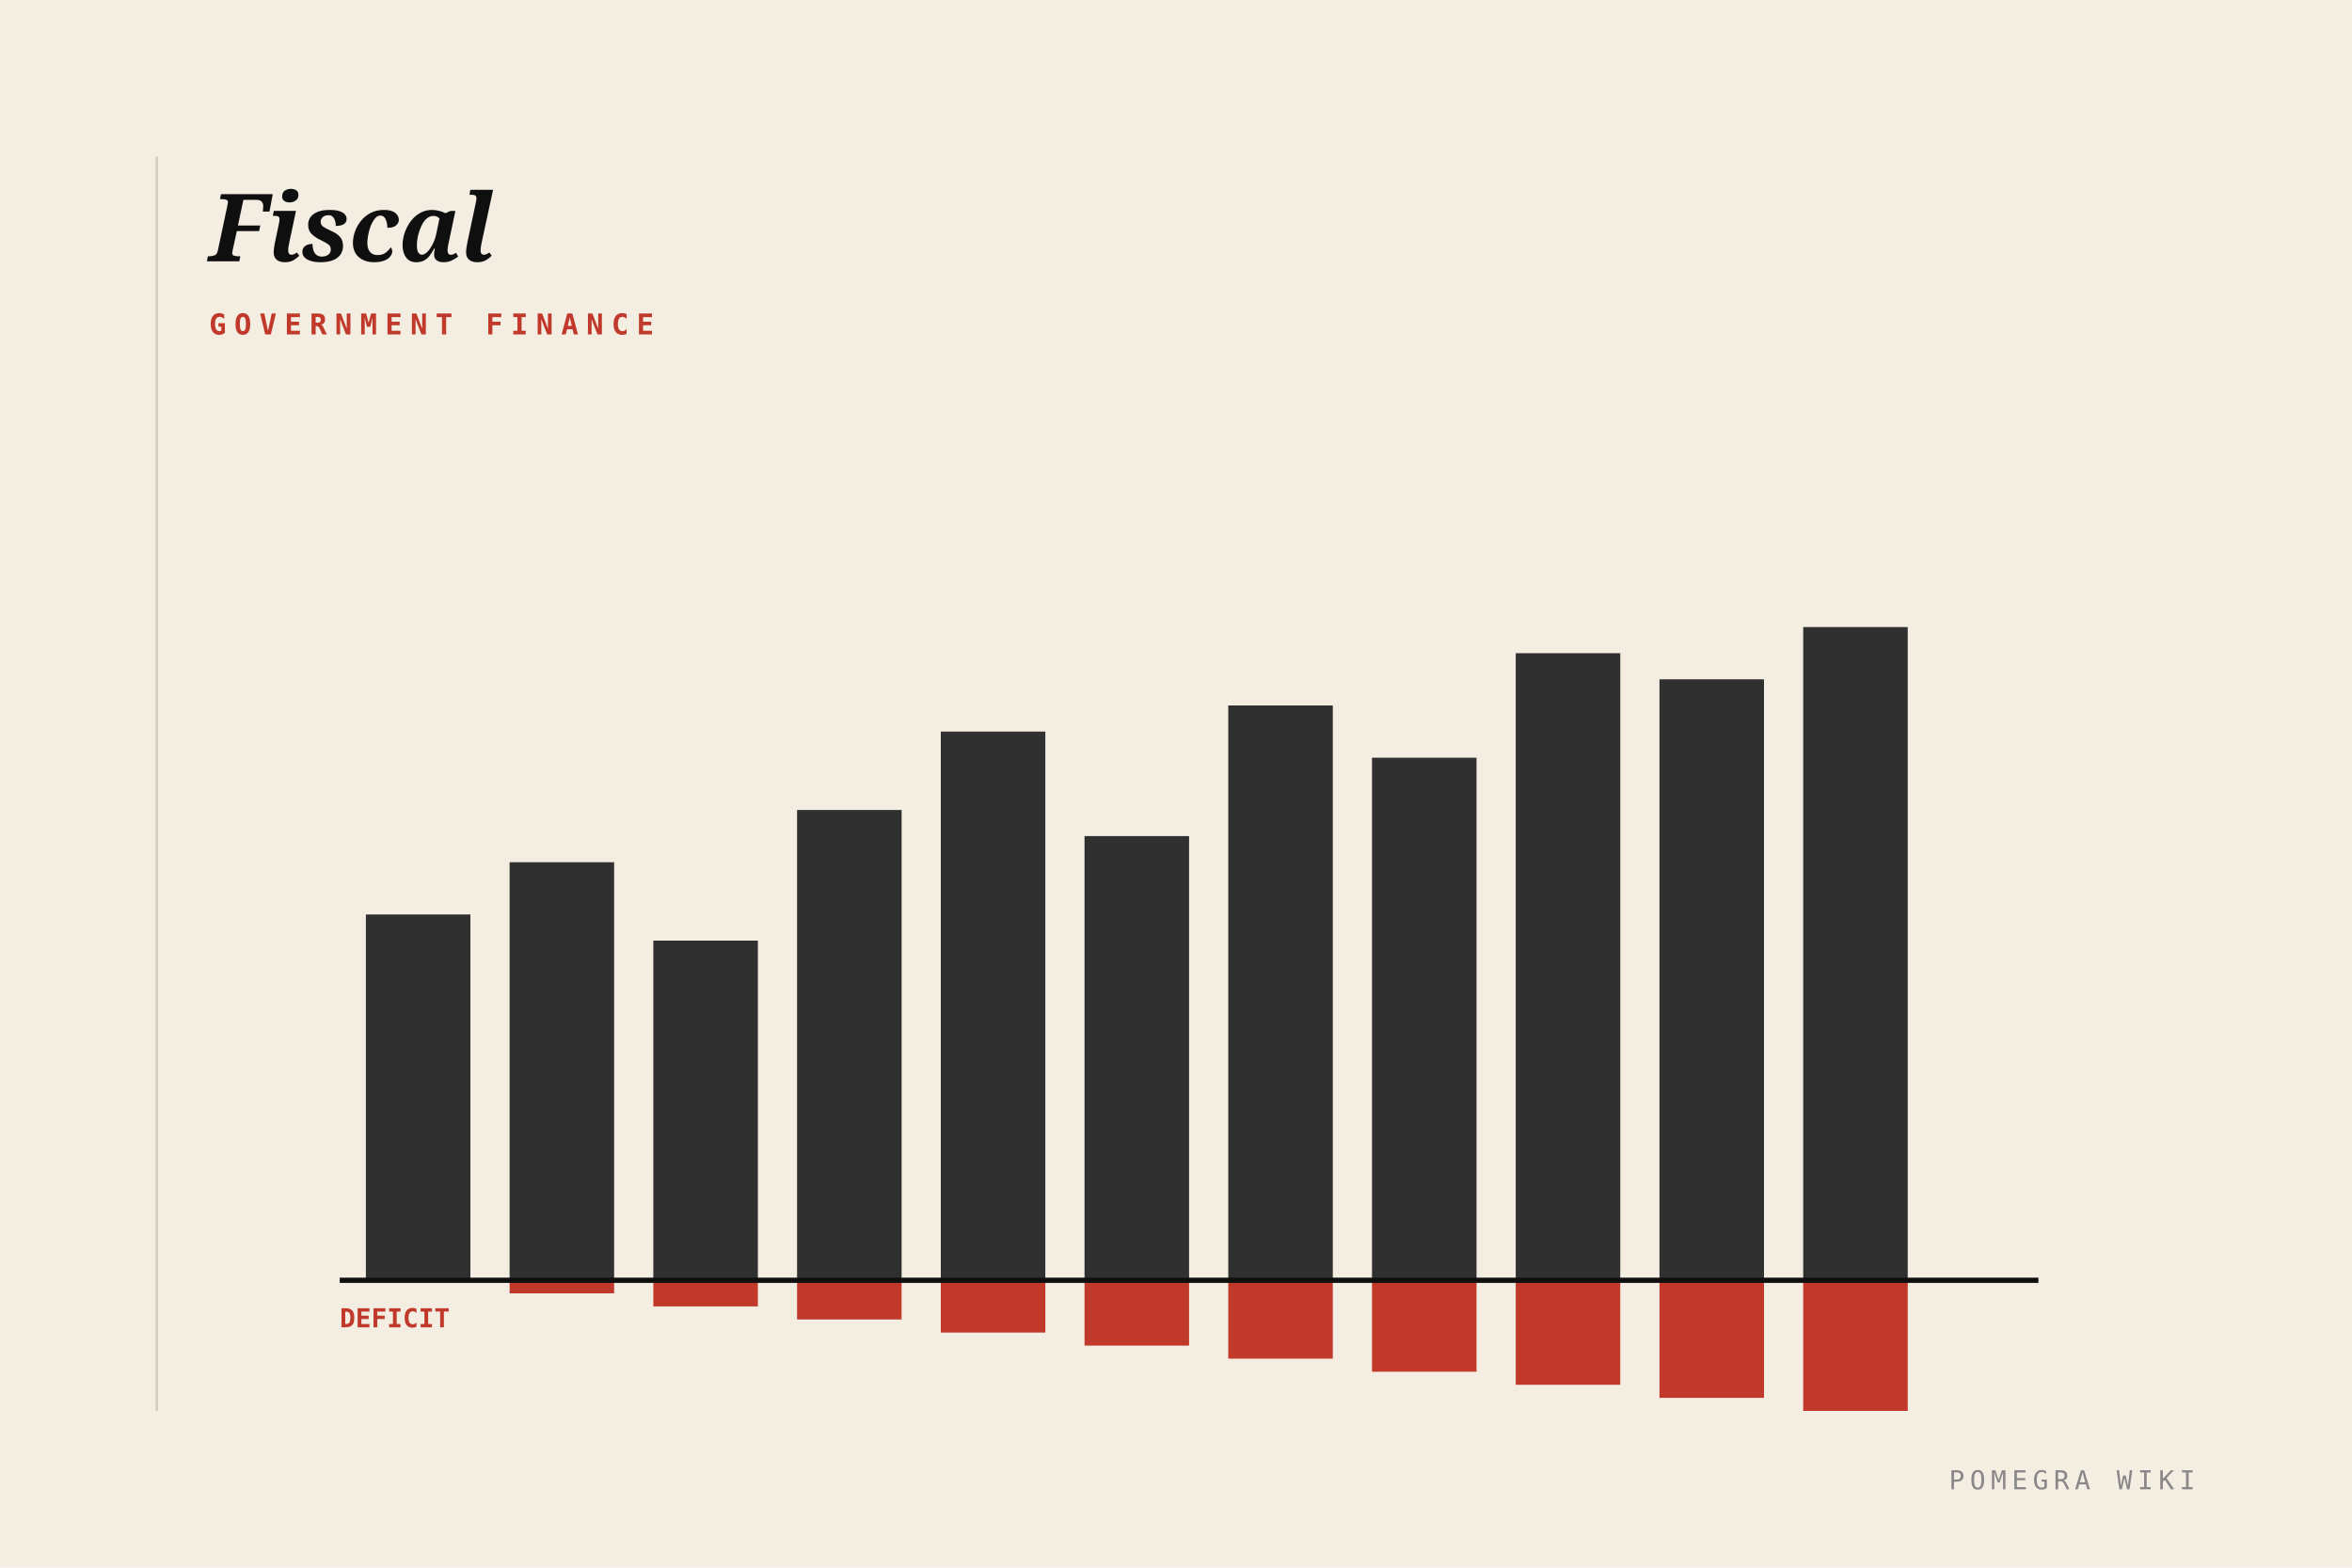
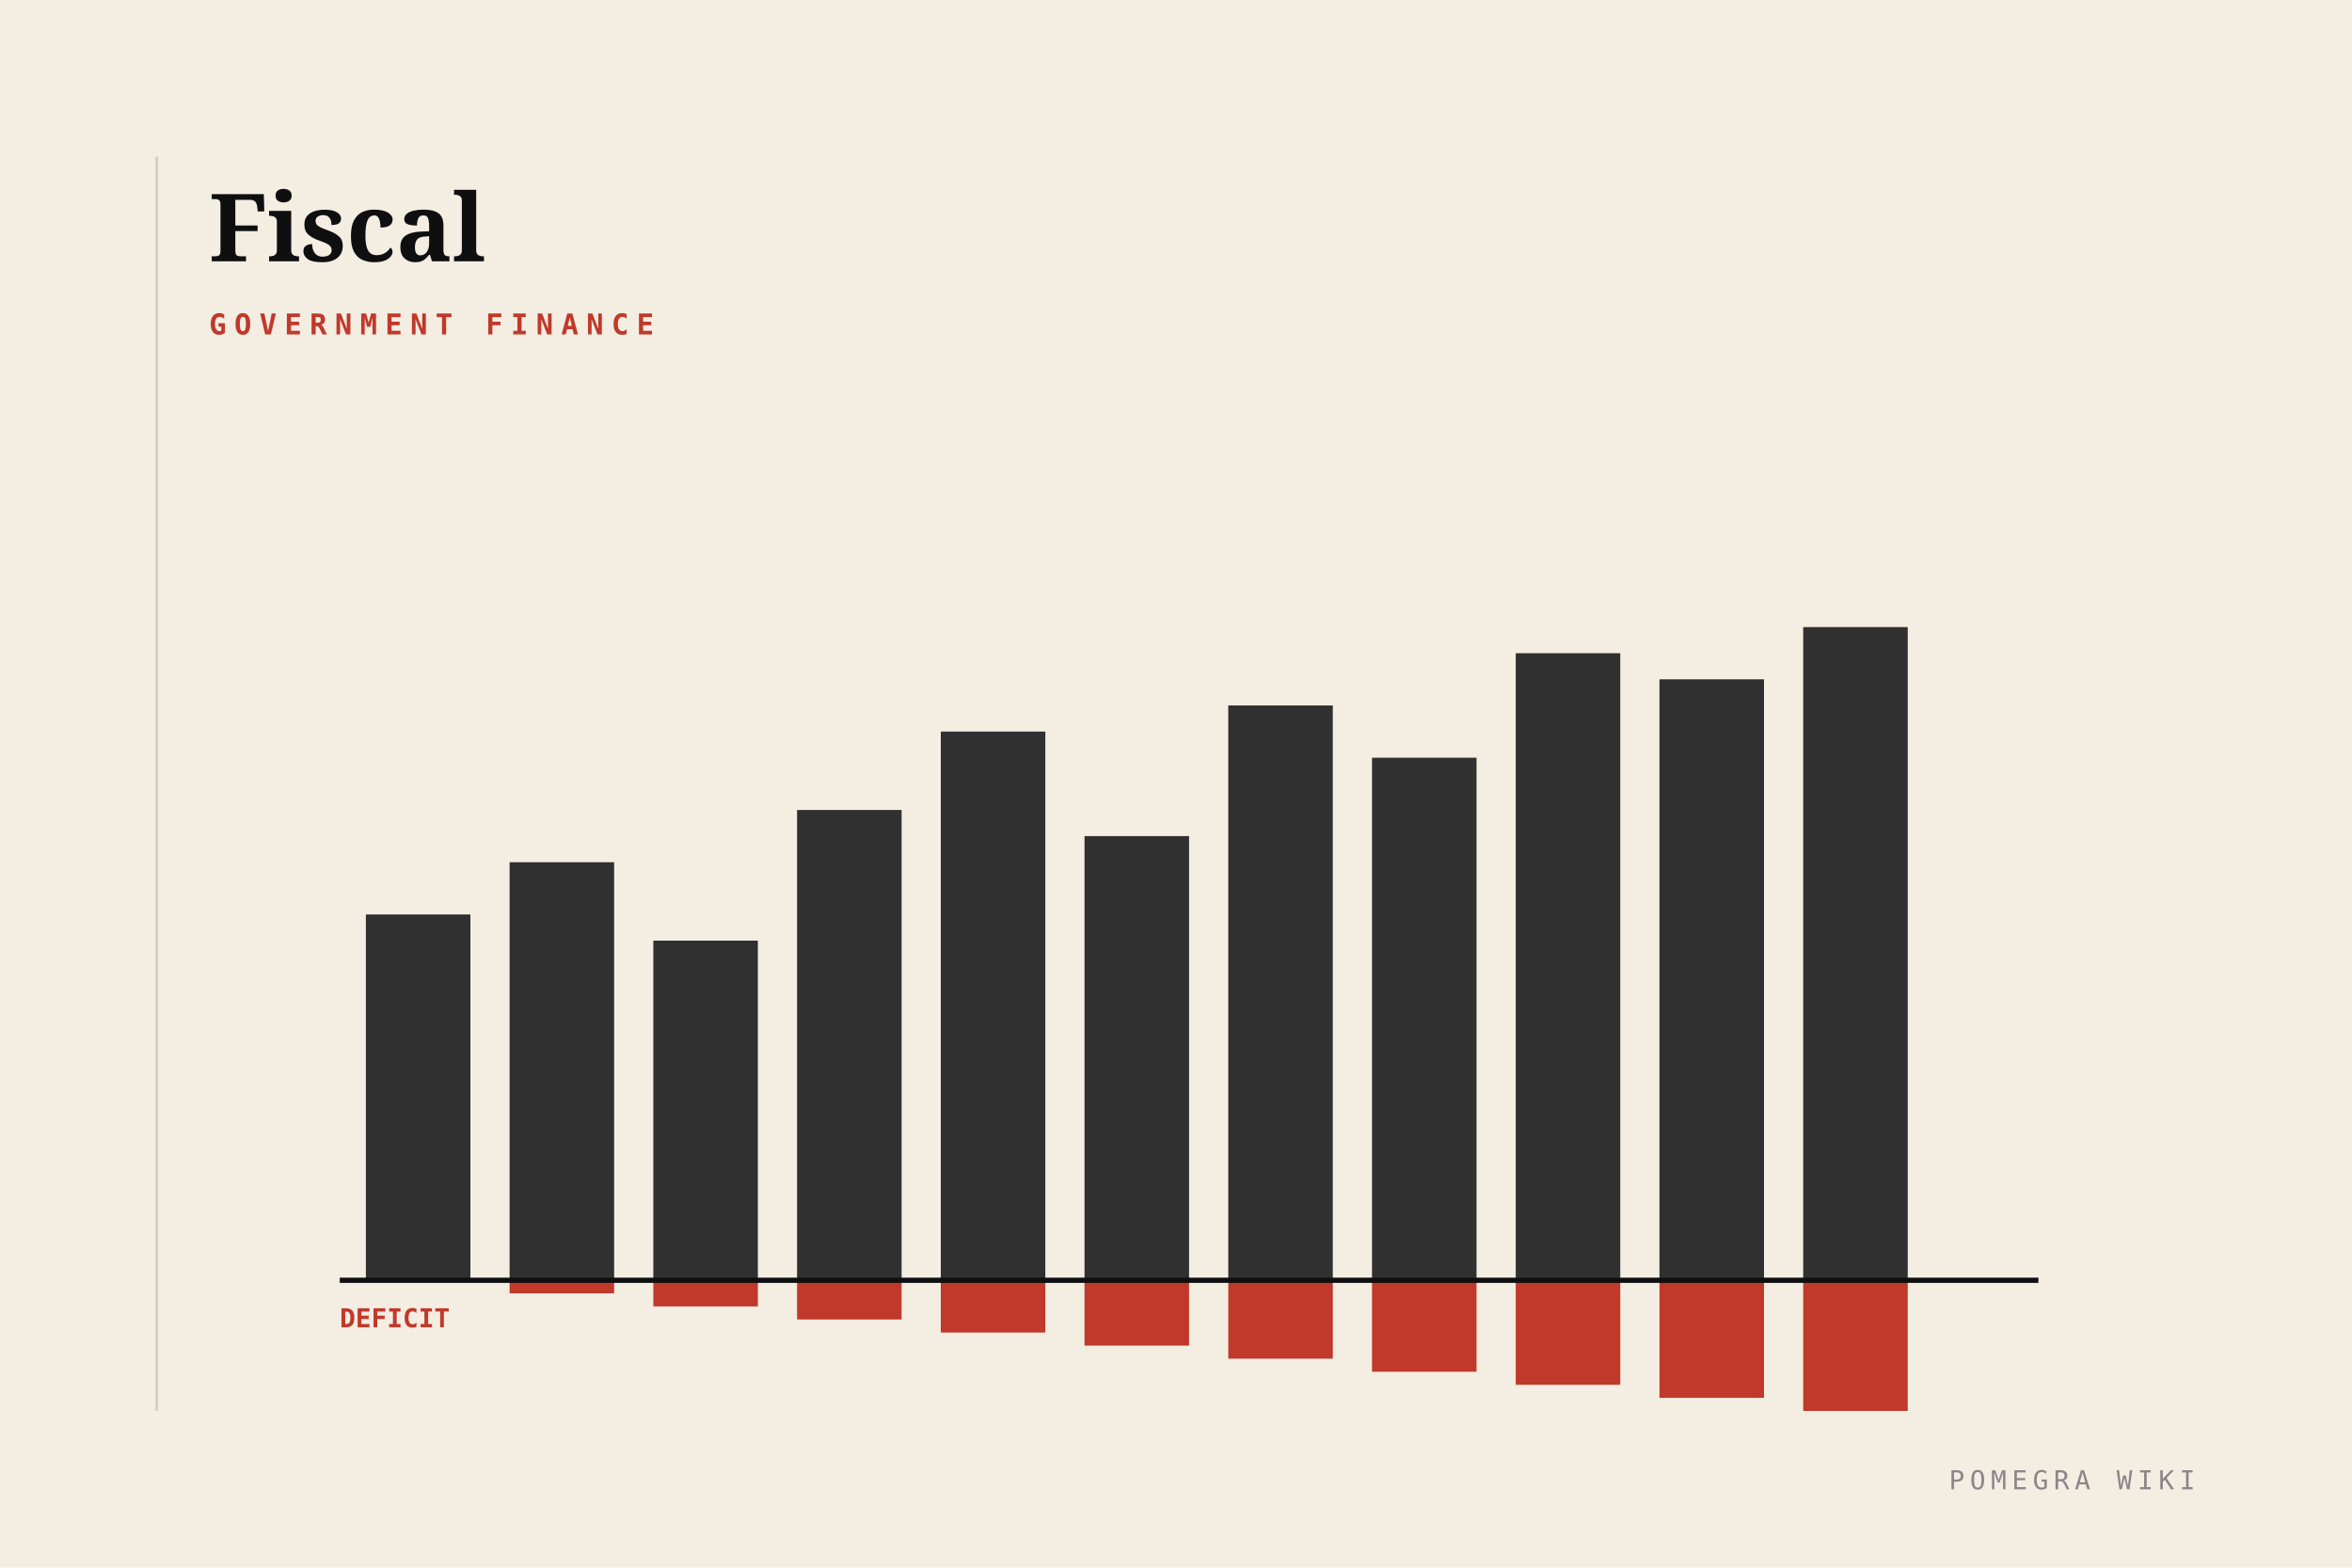
<svg xmlns="http://www.w3.org/2000/svg" viewBox="0 0 900 600" preserveAspectRatio="xMidYMid slice" role="img" aria-label="Fiscal">
  <rect width="900" height="600" fill="#f4ede2" />
  <line x1="60" y1="60" x2="60" y2="540" stroke="#d4cdbd" stroke-width="1" />
-   <text x="80" y="100" font-family="'Fraunces',Georgia,serif" font-style="italic" font-size="36" fill="#0f0f10" font-weight="600">Fiscal</text>
+   <text x="80" y="100" font-family="'Source Serif 4','Source Serif Pro',Georgia,serif" font-size="36" fill="#0f0f10" font-weight="600">Fiscal</text>
  <text x="80" y="128" font-family="ui-monospace,SFMono-Regular,Menlo,monospace" font-size="11" fill="#c0392b" letter-spacing="3" font-weight="700">GOVERNMENT FINANCE</text>
  <g transform="translate(140,210)">
    <rect x="0" y="140" width="40" height="140" fill="#0f0f10" opacity="0.85" />
    <rect x="0" y="280" width="40" height="0" fill="#c0392b" />
    <rect x="55" y="120" width="40" height="160" fill="#0f0f10" opacity="0.85" />
    <rect x="55" y="280" width="40" height="5" fill="#c0392b" />
    <rect x="110" y="150" width="40" height="130" fill="#0f0f10" opacity="0.85" />
    <rect x="110" y="280" width="40" height="10" fill="#c0392b" />
    <rect x="165" y="100" width="40" height="180" fill="#0f0f10" opacity="0.85" />
    <rect x="165" y="280" width="40" height="15" fill="#c0392b" />
    <rect x="220" y="70" width="40" height="210" fill="#0f0f10" opacity="0.85" />
    <rect x="220" y="280" width="40" height="20" fill="#c0392b" />
    <rect x="275" y="110" width="40" height="170" fill="#0f0f10" opacity="0.85" />
    <rect x="275" y="280" width="40" height="25" fill="#c0392b" />
    <rect x="330" y="60" width="40" height="220" fill="#0f0f10" opacity="0.85" />
    <rect x="330" y="280" width="40" height="30" fill="#c0392b" />
    <rect x="385" y="80" width="40" height="200" fill="#0f0f10" opacity="0.85" />
    <rect x="385" y="280" width="40" height="35" fill="#c0392b" />
    <rect x="440" y="40" width="40" height="240" fill="#0f0f10" opacity="0.85" />
    <rect x="440" y="280" width="40" height="40" fill="#c0392b" />
    <rect x="495" y="50" width="40" height="230" fill="#0f0f10" opacity="0.85" />
    <rect x="495" y="280" width="40" height="45" fill="#c0392b" />
    <rect x="550" y="30" width="40" height="250" fill="#0f0f10" opacity="0.85" />
    <rect x="550" y="280" width="40" height="50" fill="#c0392b" />
    <line x1="-10" y1="280" x2="640" y2="280" stroke="#0f0f10" stroke-width="2" />
    <text x="-10" y="298" font-family="ui-monospace,monospace" font-size="10" fill="#c0392b" font-weight="700">DEFICIT</text>
  </g>
  <text x="840" y="570" font-family="ui-monospace,monospace" font-size="10" fill="#5b5b63" letter-spacing="2" text-anchor="end" opacity="0.7">POMEGRA WIKI</text>
</svg>
